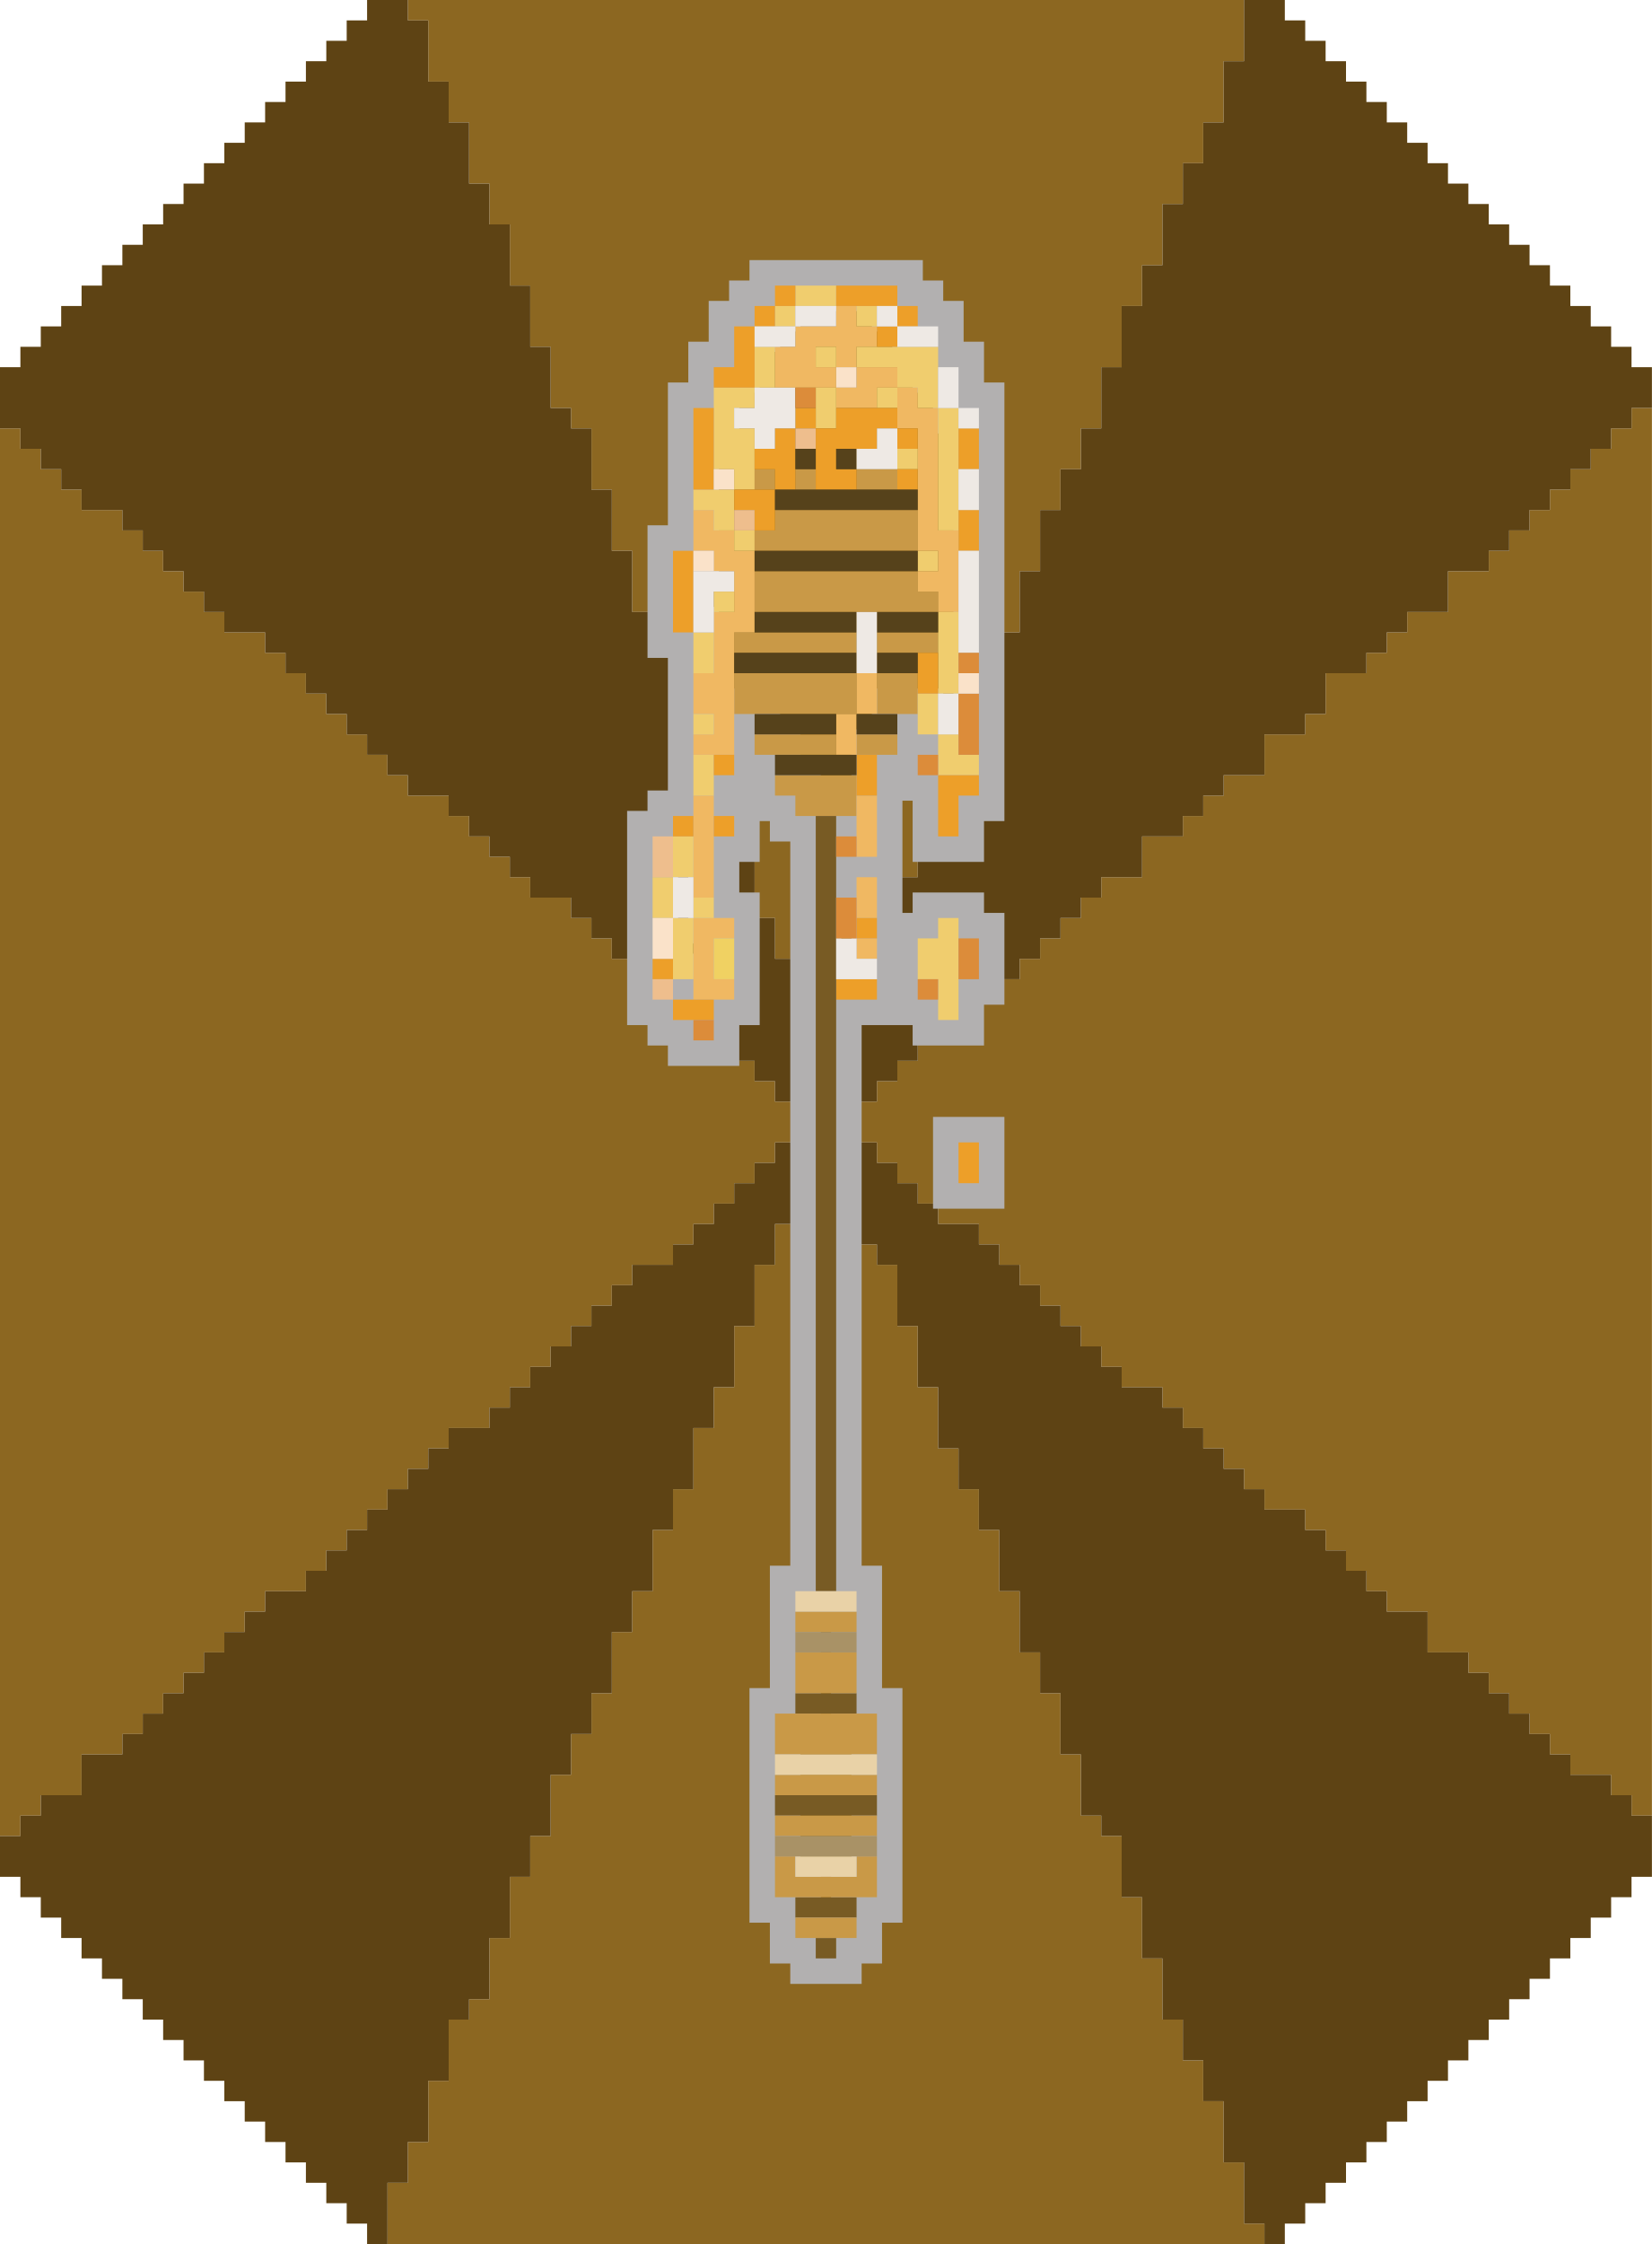
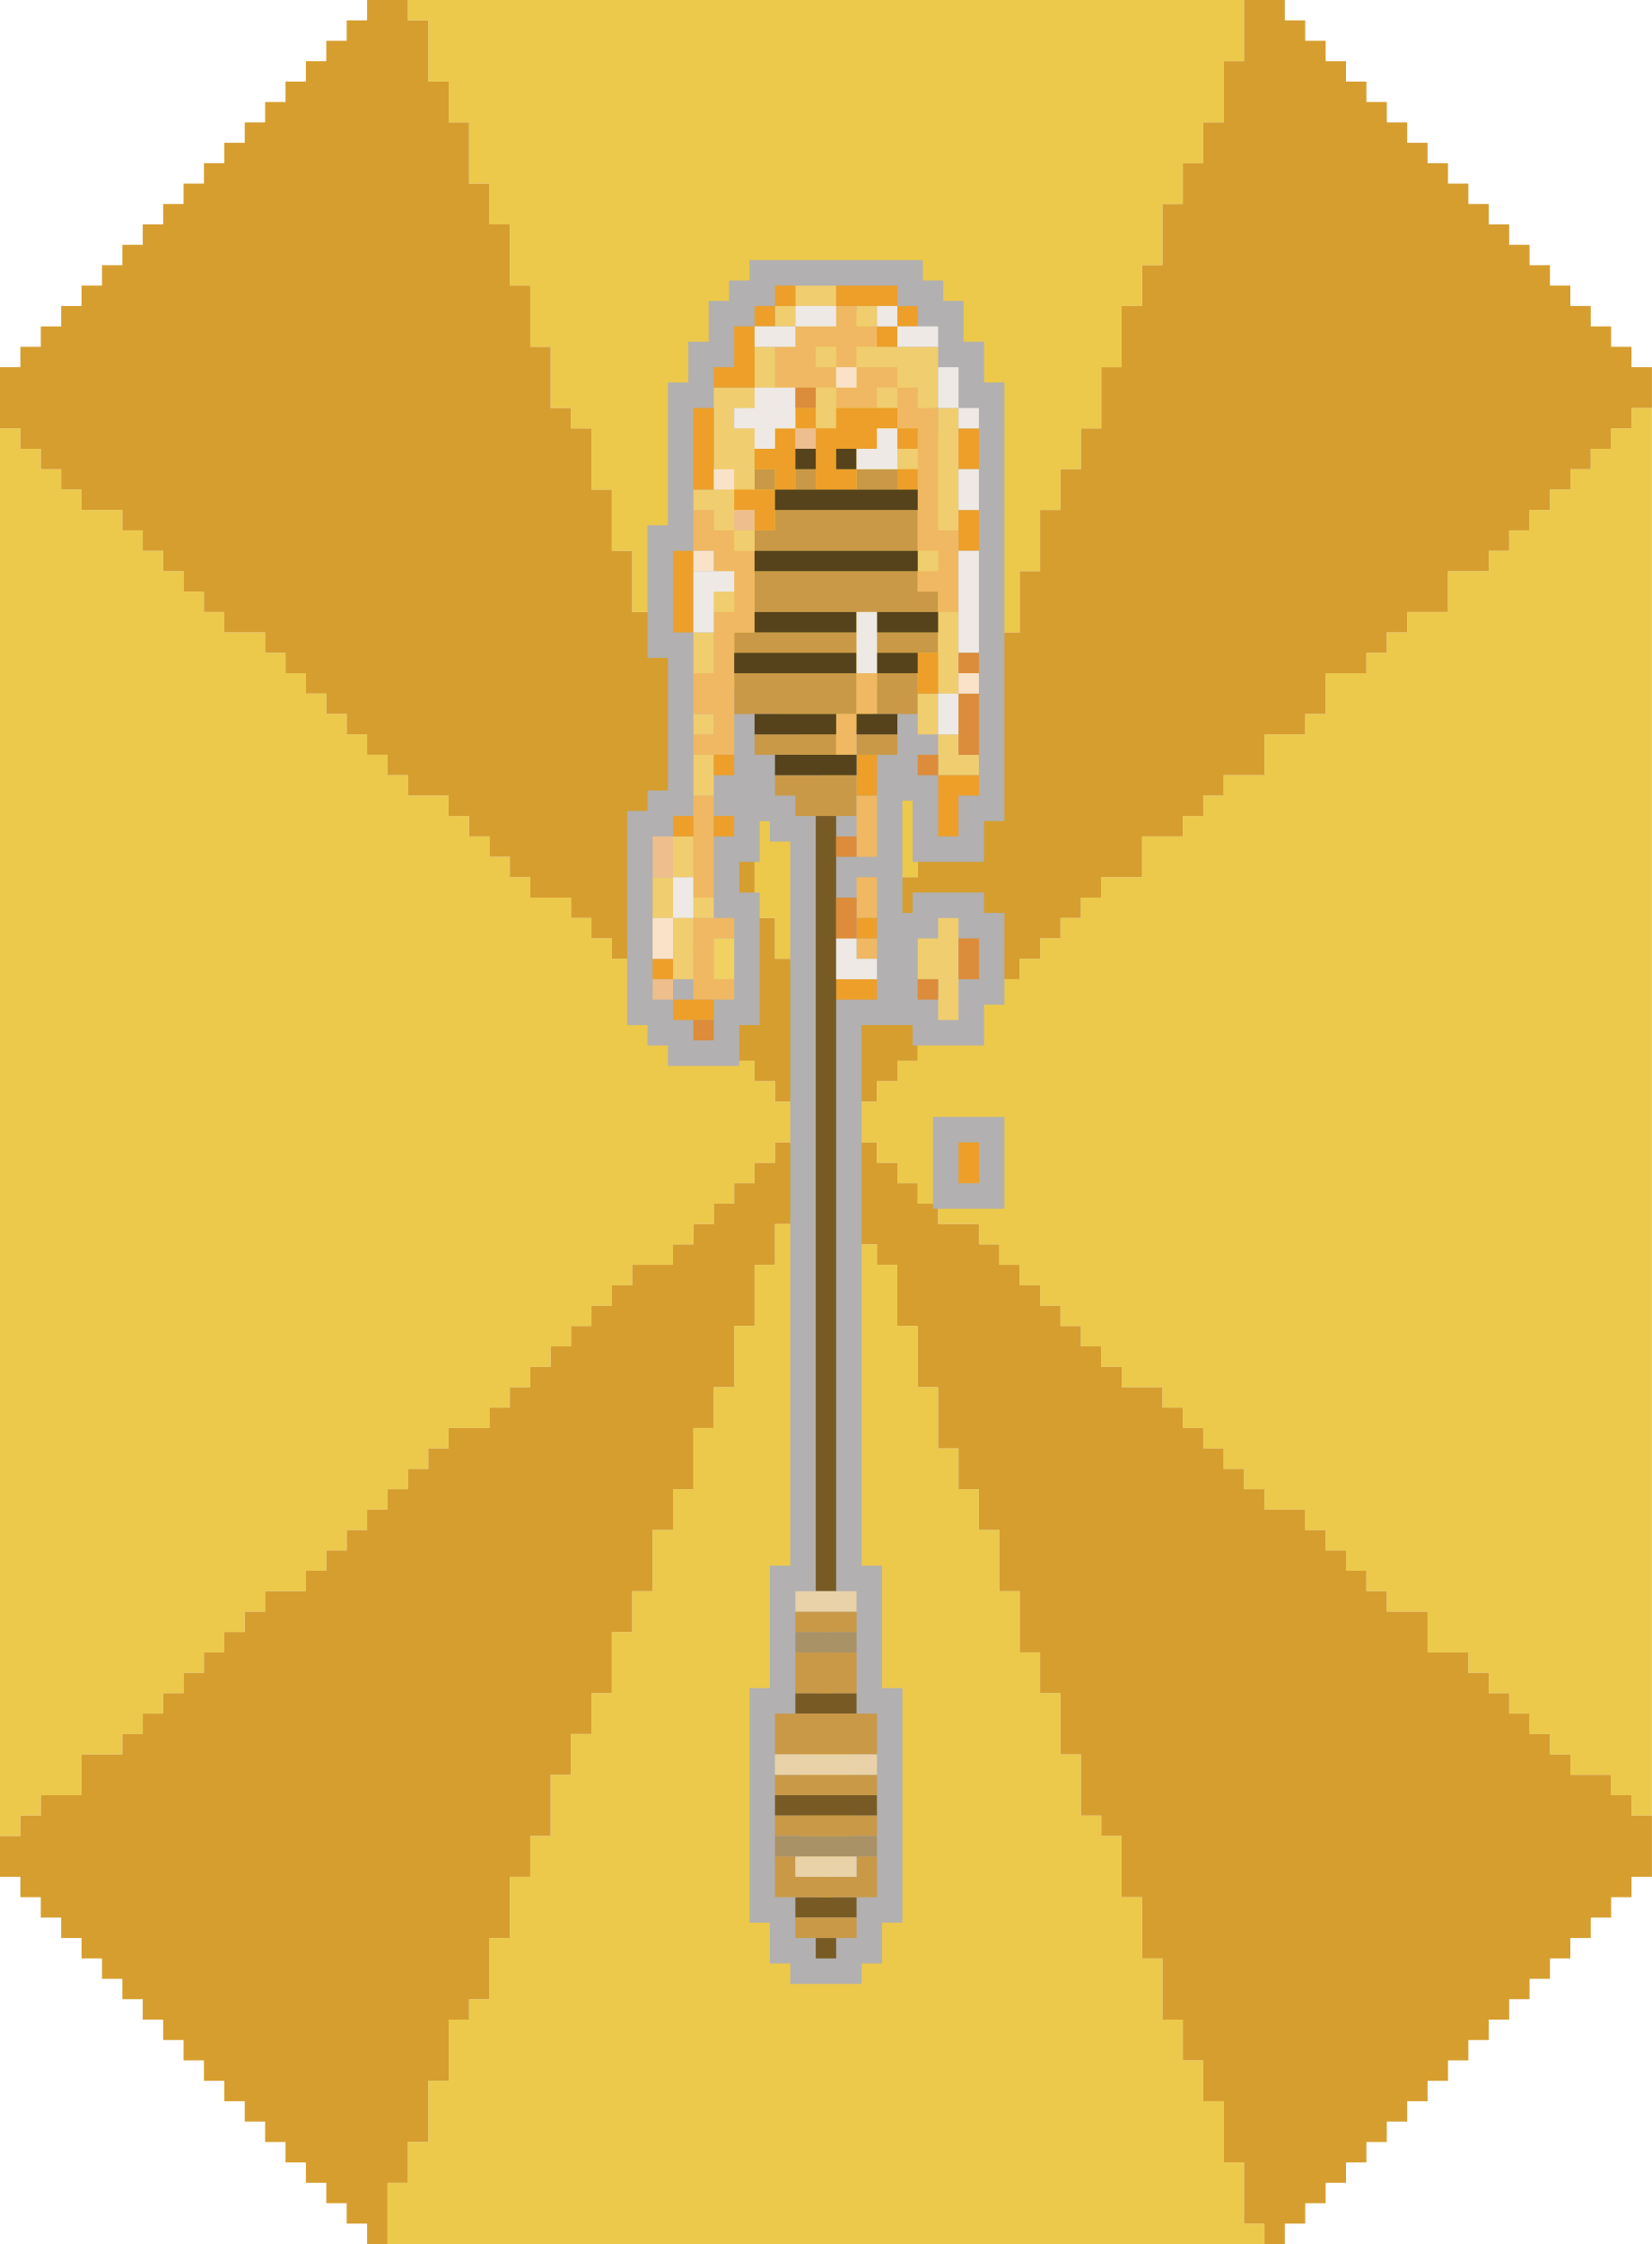
- <svg xmlns="http://www.w3.org/2000/svg" preserveAspectRatio="none" overflow="visible" style="display: block;" width="81" height="110" viewBox="0 0 81 110" fill="none">
+ <svg xmlns="http://www.w3.org/2000/svg" preserveAspectRatio="none" style="display: block;" width="81" height="110" viewBox="0 0 81 110" fill="none">
  <g id="BAL_KÃPÃ">
    <g id="Group 292">
-       <path id="color_c5e0eb_1" fill-rule="evenodd" clip-rule="evenodd" d="M20 0H61V3H60V6H59V8H58V10H57V13H56V15H55V18H54V21H53V23H52V25H51V28H50V31H49V33H48V35H47V38H46V40H45V43H44V45H43V47H42V50H41V52H40V50H39V47H38V45H37V42H36V39H35V37H34V35H33V32H32V30H31V27H30V24H29V21H28V20H27V17H26V14H25V11H24V9H23V6H22V4H21V1H20V0ZM80 20H81V89H80V88H79V87H77V86H76V85H75V84H74V83H73V82H72V81H70V79H68V78H67V77H66V76H65V75H64V74H62V73H61V72H60V71H59V70H58V69H57V68H55V67H54V66H53V65H52V64H51V63H50V62H49V61H48V60H46V59H45V58H44V57H43V56H42V54H43V53H44V52H45V51H47V49H49V48H50V47H51V46H52V45H53V44H54V43H56V41H58V40H59V39H60V38H62V36H64V35H65V33H67V32H68V31H69V30H71V28H73V27H74V26H75V25H76V24H77V23H78V22H79V21H80V20ZM0 21H1V22H2V23H3V24H4V25H6V26H7V27H8V28H9V29H10V30H11V31H13V32H14V33H15V34H16V35H17V36H18V37H19V38H20V39H22V40H23V41H24V42H25V43H26V44H28V45H29V46H30V47H31V48H32V49H33V50H35V52H37V53H38V54H39V56H38V57H37V58H36V59H35V60H34V61H33V62H31V63H30V64H29V65H28V66H27V67H26V68H25V69H24V70H22V71H21V72H20V73H19V74H18V75H17V76H16V77H15V78H13V79H12V80H11V81H10V82H9V83H8V84H7V85H6V86H4V88H2V89H1V90H0V22V21ZM40 56H41V58H42V61H43V62H44V65H45V68H46V71H47V73H48V75H49V78H50V81H51V83H52V86H53V89H54V90H55V93H56V96H57V99H58V101H59V103H60V106H61V109H62V110H19V107H20V105H21V102H22V99H23V98H24V95H25V92H26V90H27V87H28V85H29V83H30V80H31V78H32V75H33V73H34V70H35V68H36V65H37V62H38V60H39V58H40V57V56Z" fill="#8C6721" />
-       <path id="color_ffffff_1" fill-rule="evenodd" clip-rule="evenodd" d="M18 0H20V1H21V4H22V6H23V9H24V11H25V14H26V17H27V20H28V21H29V24H30V27H31V30H32V32H33V35H34V37H35V39H36V42H37V45H38V47H39V50H40V52H41V50H42V47H43V45H44V43H45V40H46V38H47V35H48V33H49V31H50V28H51V25H52V23H53V21H54V18H55V15H56V13H57V10H58V8H59V6H60V3H61V0H63V1H64V2H65V3H66V4H67V5H68V6H69V7H70V8H71V9H72V10H73V11H74V12H75V13H76V14H77V15H78V16H79V17H80V18H81V20H80V21H79V22H78V23H77V24H76V25H75V26H74V27H73V28H71V30H69V31H68V32H67V33H65V35H64V36H62V38H60V39H59V40H58V41H56V43H54V44H53V45H52V46H51V47H50V48H49V49H47V51H45V52H44V53H43V54H42V56H43V57H44V58H45V59H46V60H48V61H49V62H50V63H51V64H52V65H53V66H54V67H55V68H57V69H58V70H59V71H60V72H61V73H62V74H64V75H65V76H66V77H67V78H68V79H70V81H72V82H73V83H74V84H75V85H76V86H77V87H79V88H80V89H81V92H80V93H79V94H78V95H77V96H76V97H75V98H74V99H73V100H72V101H71V102H70V103H69V104H68V105H67V106H66V107H65V108H64V109H63V110H62V109H61V106H60V103H59V101H58V99H57V96H56V93H55V90H54V89H53V86H52V83H51V81H50V78H49V75H48V73H47V71H46V68H45V65H44V62H43V61H42V58H41V56H40V58H39V60H38V62H37V65H36V68H35V70H34V73H33V75H32V78H31V80H30V83H29V85H28V87H27V90H26V92H25V95H24V98H23V99H22V102H21V105H20V107H19V110H18V109H17V108H16V107H15V106H14V105H13V104H12V103H11V102H10V101H9V100H8V99H7V98H6V97H5V96H4V95H3V94H2V93H1V92H0V90H1V89H2V88H4V86H6V85H7V84H8V83H9V82H10V81H11V80H12V79H13V78H15V77H16V76H17V75H18V74H19V73H20V72H21V71H22V70H24V69H25V68H26V67H27V66H28V65H29V64H30V63H31V62H33V61H34V60H35V59H36V58H37V57H38V56H39V54H38V53H37V52H35V50H33V49H32V48H31V47H30V46H29V45H28V44H26V43H25V42H24V41H23V40H22V39H20V38H19V37H18V36H17V35H16V34H15V33H14V32H13V31H11V30H10V29H9V28H8V27H7V26H6V25H4V24H3V23H2V22H1V21H0V18H1V17H2V16H3V15H4V14H5V13H6V12H7V11H8V10H9V9H10V8H11V7H12V6H13V5H14V4H15V3H16V2H17V1H18V0Z" fill="#5E4314" />
+       <path id="color_c5e0eb_1" fill-rule="evenodd" clip-rule="evenodd" d="M20 0H61V3H60V6H59V8H58V10H57V13H56V15H55V18H54V21H53V23H52V25H51V28H50V31H49V33H48V35H47V38H46V40H45V43H44V45H43V47H42V50H41V52H40V50H39V47H38V45H37V42H36V39H35V37H34V35H33V32H32V30H31V27H30V24H29V21H28V20H27V17H26V14H25V11H24V9H23V6H22V4H21V1H20V0ZM80 20H81V89H80V88H79V87H77V86H76V85H75V84H74V83H73V82H72V81H70V79H68V78H67V77H66V76H65V75H64V74H62V73H61V72H60V71H59V70H58V69H57V68H55V67H54V66H53V65H52V64H51V63H50V62H49V61H48V60H46V59H45V58H44V57H43V56H42V54H43V53H44V52H45V51H47V49H49V48H50V47H51V46H52V45H53V44H54V43H56V41H58V40H59V39H60V38H62V36H64V35H65V33H67V32H68V31H69V30H71V28H73V27H74V26H75V25H76V24H77V23H78V22H79V21H80V20ZM0 21H1V22H2V23H3V24H4V25H6V26H7V27H8V28H9V29H10V30H11V31H13V32H14V33H15V34H16V35H17V36H18V37H19V38H20V39H22V40H23V41H24V42H25V43H26V44H28V45H29V46H30V47H31V48H32V49H33V50H35V52H37V53H38V54H39V56H38V57H37V58H36V59H35V60H34V61H33V62H31V63H30V64H29V65H28V66H27V67H26V68H25V69H24V70H22V71H21V72H20V73H19V74H18V75H17V76H16V77H15V78H13V79H12V80H11V81H10V82H9V83H8V84H7V85H6V86H4V88H2V89H1V90H0V22V21ZM40 56H41V58H42V61H43V62H44V65H45V68H46V71H47V73H48V75H49V78H50V81H51V83H52V86H53V89H54V90H55V93H56V96H57V99H58V101H59V103H60V106H61V109H62V110H19V107H20V105H21V102H22V99H23V98H24V95H25V92H26V90H27V87H28V85H29V83H30V80H31V78H32V75H33V73H34V70H35V68H36V65H37V62H38V60H39V58H40V57V56Z" fill="#ECC94B" />
+       <path id="color_ffffff_1" fill-rule="evenodd" clip-rule="evenodd" d="M18 0H20V1H21V4H22V6H23V9H24V11H25V14H26V17H27V20H28V21H29V24H30V27H31V30H32V32H33V35H34V37H35V39H36V42H37V45H38V47H39V50H40V52H41V50H42V47H43V45H44V43H45V40H46V38H47V35H48V33H49V31H50V28H51V25H52V23H53V21H54V18H55V15H56V13H57V10H58V8H59V6H60V3H61V0H63V1H64V2H65V3H66V4H67V5H68V6H69V7H70V8H71V9H72V10H73V11H74V12H75V13H76V14H77V15H78V16H79V17H80V18H81V20H80V21H79V22H78V23H77V24H76V25H75V26H74V27H73V28H71V30H69V31H68V32H67V33H65V35H64V36H62V38H60V39H59V40H58V41H56V43H54V44H53V45H52V46H51V47H50V48H49V49H47V51H45V52H44V53H43V54H42V56H43V57H44V58H45V59H46V60H48V61H49V62H50V63H51V64H52V65H53V66H54V67H55V68H57V69H58V70H59V71H60V72H61V73H62V74H64V75H65V76H66V77H67V78H68V79H70V81H72V82H73V83H74V84H75V85H76V86H77V87H79V88H80V89H81V92H80V93H79V94H78V95H77V96H76V97H75V98H74V99H73V100H72V101H71V102H70V103H69V104H68V105H67V106H66V107H65V108H64V109H63V110H62V109H61V106H60V103H59V101H58V99H57V96H56V93H55V90H54V89H53V86H52V83H51V81H50V78H49V75H48V73H47V71H46V68H45V65H44V62H43V61H42V58H41V56H40V58H39V60H38V62H37V65H36V68H35V70H34V73H33V75H32V78H31V80H30V83H29V85H28V87H27V90H26V92H25V95H24V98H23V99H22V102H21V105H20V107H19V110H18V109H17V108H16V107H15V106H14V105H13V104H12V103H11V102H10V101H9V100H8V99H7V98H6V97H5V96H4V95H3V94H2V93H1V92H0V90H1V89H2V88H4V86H6V85H7V84H8V83H9V82H10V81H11V80H12V79H13V78H15V77H16V76H17V75H18V74H19V73H20V72H21V71H22V70H24V69H25V68H26V67H27V66H28V65H29V64H30V63H31V62H33V61H34V60H35V59H36V58H37V57H38V56H39V54H38V53H37V52H35V50H33V49H32V48H31V47H30V46H29V45H28V44H26V43H25V42H24V41H23V40H22V39H20V38H19V37H18V36H17V35H16V34H15V33H14V32H13V31H11V30H10V29H9V28H8V27H7V26H6V25H4V24H3V23H2V22H1V21H0V18H1V17H2V16H3V15H4V14H5V13H6V12H7V11H8V10H9V9H10V8H11V7H12V6H13V5H14V4H15V3H16V2H17V1H18V0Z" fill="#D69E2E" />
    </g>
    <path id="Union" d="M44 15H42.75V16.25H44V15ZM45 15H46.25V13.75H45V15ZM45 16H43.75V17.25H45V16ZM46 16H47.25V14.75H46V16ZM46 18H44.75V19.25H46V18ZM47 18H48.25V16.75H47V18ZM47 20H45.75V21.25H47V20ZM48 20H49.25V18.75H48V20ZM48 39V40.25H49.25V39H48ZM47 39V37.75H45.75V39H47ZM47 41V42.25H48.25V41H47ZM46 41H44.75V42.25H46V41ZM46 38H47.25V36.75H46V38ZM45 38H43.75V39.25H45V38ZM45 37V35.75H43.75V37H45ZM46 37V38.25H47.25V37H46ZM46 36H47.25V34.75H46V36ZM45 36H43.75V37.25H45V36ZM45 35H46.25V33.75H45V35ZM44 35V33.75H42.75V35H44ZM44 37V38.25H45.25V37H44ZM43 37V35.75H41.75V37H43ZM43 42V43.25H44.25V42H43ZM41 42V40.75H39.75V42H41ZM41 44H39.75V45.25H41V44ZM42 44V45.25H43.25V44H42ZM42 43V41.75H40.75V43H42ZM43 43H44.25V41.75H43V43ZM43 49V50.25H44.25V49H43ZM41 49V47.75H39.75V49H41ZM41 78H39.75V79.25H41V78ZM42 78H43.25V76.75H42V78ZM42 84H40.75V85.25H42V84ZM43 84H44.25V82.75H43V84ZM43 93V94.25H44.25V93H43ZM42 93V91.75H40.75V93H42ZM42 95V96.25H43.25V95H42ZM41 95V93.75H39.75V95H41ZM41 96V97.25H42.25V96H41ZM40 96H38.75V97.25H40V96ZM40 95H41.25V93.75H40V95ZM39 95H37.75V96.25H39V95ZM39 93H40.25V91.75H39V93ZM38 93H36.75V94.25H38V93ZM38 84V82.75H36.75V84H38ZM39 84V85.25H40.25V84H39ZM39 78V76.75H37.75V78H39ZM40 78V79.25H41.25V78H40ZM40 40H41.25V38.75H40V40ZM39 40H37.75V41.25H39V40ZM39 39H40.25V37.75H39V39ZM38 39H36.75V40.25H38V39ZM38 37H39.25V35.75H38V37ZM37 37H35.75V38.25H37V37ZM37 35H38.25V33.75H37V35ZM36 35V33.75H34.75V35H36ZM36 38V39.25H37.25V38H36ZM35 38V36.75H33.75V38H35ZM35 40H33.75V41.25H35V40ZM36 40H37.25V38.75H36V40ZM36 41V42.25H37.25V41H36ZM35 41V39.75H33.75V41H35ZM35 45H33.75V46.25H35V45ZM36 45H37.25V43.75H36V45ZM36 49V50.25H37.25V49H36ZM35 49V47.75H33.75V49H35ZM35 51V52.25H36.25V51H35ZM34 51H32.75V52.25H34V51ZM34 50H35.25V48.75H34V50ZM33 50H31.75V51.25H33V50ZM34 49V50.25H35.25V49H34ZM34 48H35.25V46.75H34V48ZM33 48V46.75H31.75V48H33ZM32 49H30.75V50.25H32V49ZM32 41V39.75H30.75V41H32ZM33 41V42.25H34.25V41H33ZM33 40V38.75H31.75V40H33ZM34 40V41.25H35.25V40H34ZM34 31H35.25V29.75H34V31ZM33 31H31.75V32.25H33V31ZM33 27V25.75H31.75V27H33ZM34 27V28.25H35.25V27H34ZM34 20V18.75H32.75V20H34ZM35 20V21.25H36.25V20H35ZM35 18V16.75H33.75V18H35ZM36 18V19.25H37.25V18H36ZM36 16V14.75H34.75V16H36ZM37 16V17.25H38.25V16H37ZM37 15V13.75H35.75V15H37ZM38 15V16.25H39.25V15H38ZM38 14V12.75H36.75V14H38ZM44 14H45.25V12.75H44V14ZM48 58V59.25H49.25V58H48ZM47 58H45.75V59.25H47V58ZM47 56V54.75H45.75V56H47ZM48 56H49.25V54.75H48V56ZM47 46H45.75V47.25H47V46ZM48 46H49.25V44.75H48V46ZM48 48V49.25H49.25V48H48ZM47 48V46.75H45.75V48H47ZM47 50V51.25H48.25V50H47ZM46 50H44.75V51.25H46V50ZM46 49H47.25V47.75H46V49ZM45 49H43.75V50.25H45V49ZM45 46V44.75H43.75V46H45ZM46 46V47.25H47.25V46H46ZM46 45V43.75H44.75V45H46ZM47 45H48.25V43.75H47V45ZM41 41H39.75V42.25H41V41ZM42 41V42.25H43.25V41H42ZM42 40H43.25V38.75H42V40ZM41 40V38.75H39.75V40H41ZM44 15V16.25H45V15V13.75H44V15ZM45 15H43.75V16H45H46.25V15H45ZM45 16V17.25H46V16V14.75H45V16ZM46 16H44.75V18H46H47.25V16H46ZM46 18V19.25H47V18V16.75H46V18ZM47 18H45.75V20H47H48.25V18H47ZM47 20V21.25H48V20V18.75H47V20ZM48 20H46.75V39H48H49.25V20H48ZM48 39V37.75H47V39V40.25H48V39ZM47 39H45.75V41H47H48.25V39H47ZM47 41V39.75H46V41V42.25H47V41ZM46 41H47.25V38H46H44.75V41H46ZM46 38V36.75H45V38V39.25H46V38ZM45 38H46.25V37H45H43.75V38H45ZM45 37V38.25H46V37V35.75H45V37ZM46 37H47.25V36H46H44.75V37H46ZM46 36V34.75H45V36V37.25H46V36ZM45 36H46.25V35H45H43.75V36H45ZM45 35V33.75H44V35V36.25H45V35ZM44 35H42.75V37H44H45.25V35H44ZM44 37V35.75H43V37V38.25H44V37ZM43 37H41.75V42H43H44.25V37H43ZM43 42V40.75H41V42V43.25H43V42ZM41 42H39.75V44H41H42.25V42H41ZM41 44V45.25H42V44V42.75H41V44ZM42 44H43.25V43H42H40.75V44H42ZM42 43V44.25H43V43V41.75H42V43ZM43 43H41.75V49H43H44.25V43H43ZM43 49V47.75H41V49V50.25H43V49ZM41 49H39.75V78H41H42.25V49H41ZM41 78V79.25H42V78V76.75H41V78ZM42 78H40.75V84H42H43.25V78H42ZM42 84V85.25H43V84V82.75H42V84ZM43 84H41.75V93H43H44.25V84H43ZM43 93V91.75H42V93V94.25H43V93ZM42 93H40.75V95H42H43.25V93H42ZM42 95V93.75H41V95V96.25H42V95ZM41 95H39.75V96H41H42.25V95H41ZM41 96V94.75H40V96V97.25H41V96ZM40 96H41.25V95H40H38.75V96H40ZM40 95V93.75H39V95V96.25H40V95ZM39 95H40.25V93H39H37.75V95H39ZM39 93V91.75H38V93V94.25H39V93ZM38 93H39.25V84H38H36.75V93H38ZM38 84V85.25H39V84V82.75H38V84ZM39 84H40.25V78H39H37.75V84H39ZM39 78V79.25H40V78V76.75H39V78ZM40 78H41.25V40H40H38.75V78H40ZM40 40V38.75H39V40V41.25H40V40ZM39 40H40.25V39H39H37.75V40H39ZM39 39V37.75H38V39V40.25H39V39ZM38 39H39.25V37H38H36.75V39H38ZM38 37V35.75H37V37V38.25H38V37ZM37 37H38.25V35H37H35.75V37H37ZM37 35V33.75H36V35V36.25H37V35ZM36 35H34.75V38H36H37.25V35H36ZM36 38V36.75H35V38V39.25H36V38ZM35 38H33.75V40H35H36.25V38H35ZM35 40V41.25H36V40V38.75H35V40ZM36 40H34.75V41H36H37.25V40H36ZM36 41V39.75H35V41V42.25H36V41ZM35 41H33.75V45H35H36.25V41H35ZM35 45V46.25H36V45V43.75H35V45ZM36 45H34.75V49H36H37.25V45H36ZM36 49V47.75H35V49V50.25H36V49ZM35 49H33.75V51H35H36.25V49H35ZM35 51V49.75H34V51V52.25H35V51ZM34 51H35.25V50H34H32.75V51H34ZM34 50V48.75H33V50V51.25H34V50ZM33 50H34.25V49H33H31.75V50H33ZM33 49V50.25H34V49V47.75H33V49ZM34 49H35.25V48H34H32.75V49H34ZM34 48V46.75H33V48V49.25H34V48ZM33 48H31.75V49H33H34.25V48H33ZM33 49V47.75H32V49V50.25H33V49ZM32 49H33.25V41H32H30.75V49H32ZM32 41V42.25H33V41V39.75H32V41ZM33 41H34.25V40H33H31.75V41H33ZM33 40V41.25H34V40V38.75H33V40ZM34 40H35.25V31H34H32.75V40H34ZM34 31V29.75H33V31V32.25H34V31ZM33 31H34.25V27H33H31.75V31H33ZM33 27V28.25H34V27V25.75H33V27ZM34 27H35.25V20H34H32.75V27H34ZM34 20V21.25H35V20V18.75H34V20ZM35 20H36.25V18H35H33.75V20H35ZM35 18V19.25H36V18V16.75H35V18ZM36 18H37.25V16H36H34.75V18H36ZM36 16V17.25H37V16V14.75H36V16ZM37 16H38.25V15H37H35.75V16H37ZM37 15V16.25H38V15V13.75H37V15ZM38 15H39.25V14H38H36.75V15H38ZM38 14V15.25H44V14V12.75H38V14ZM44 14H42.75V15H44H45.25V14H44ZM48 58V56.75H47V58V59.25H48V58ZM47 58H48.25V56H47H45.75V58H47ZM47 56V57.25H48V56V54.75H47V56ZM48 56H46.75V58H48H49.25V56H48ZM47 46V47.25H48V46V44.75H47V46ZM48 46H46.75V48H48H49.25V46H48ZM48 48V46.75H47V48V49.25H48V48ZM47 48H45.75V50H47H48.25V48H47ZM47 50V48.75H46V50V51.25H47V50ZM46 50H47.25V49H46H44.75V50H46ZM46 49V47.75H45V49V50.25H46V49ZM45 49H46.25V46H45H43.75V49H45ZM45 46V47.25H46V46V44.75H45V46ZM46 46H47.25V45H46H44.75V46H46ZM46 45V46.25H47V45V43.75H46V45ZM47 45H45.75V46H47H48.25V45H47ZM41 41V42.25H42V41V39.75H41V41ZM42 41H43.25V40H42H40.75V41H42ZM42 40V38.75H41V40V41.25H42V40ZM41 40H39.75V41H41H42.25V40H41Z" fill="#B2B0B0" />
    <g id="Bal_kÃ¼pÃ¼ 1">
      <path id="color_c99947_1" fill-rule="evenodd" clip-rule="evenodd" d="M37 23H38V24H37V23ZM39 23H40V24H39V23ZM42 23H44V24H42V23ZM38 25H45V27H37V26H38V25ZM37 28H45V29H46V30H37V29V28ZM36 31H42V32H36V31ZM43 31H46V32H43V31ZM36 33H42V35H36V34V33ZM43 33H45V35H43V34V33ZM37 36H41V37H37V36ZM42 36H44V37H42V36ZM38 38H42V40H39V39H38V38Z" fill="#C99947" />
      <path id="color_f0b862_1" fill-rule="evenodd" clip-rule="evenodd" d="M41 15H42V16H43V17H42V18H41V17H40V18H41V19H38V17H39V16H41V15ZM42 18H44V19H43V20H41V19H42V18ZM44 19H45V20H46V26H47V30H46V29H45V28H46V27H45V21H44V20V19ZM34 25H35V26H36V27H37V31H36V37H34V36H35V35H34V33H35V30H36V28H35V27H34V26V25ZM42 33H43V35H42V34V33ZM41 35H42V37H41V36V35ZM34 39H35V44H34V40V39ZM42 39H43V42H42V40V39ZM42 43H43V45H42V44V43ZM34 45H36V46H35V48H36V49H34V46V45ZM42 46H43V47H42V46Z" fill="#F0B862" />
      <path id="color_f0cd6e_1" fill-rule="evenodd" clip-rule="evenodd" d="M39 14H41V15H39V14ZM38 15H39V16H38V15ZM42 15H43V16H42V15ZM37 17H38V19H37V18V17ZM40 17H41V18H40V17ZM42 17H46V20H45V19H44V18H42V17ZM35 19H37V20H36V21H37V24H36V23H35V20V19ZM40 19H41V21H40V20V19ZM43 19H44V20H43V19ZM46 20H47V26H46V21V20ZM44 22H45V23H44V22ZM34 24H36V26H35V25H34V24ZM36 26H37V27H36V26ZM45 27H46V28H45V27ZM35 29H36V30H35V29ZM46 30H47V34H46V31V30ZM34 31H35V33H34V32V31ZM45 34H46V36H45V35V34ZM34 35H35V36H34V35ZM46 36H47V37H48V38H46V37V36ZM34 37H35V39H34V38V37ZM33 41H34V43H33V42V41ZM32 43H33V45H32V44V43ZM34 44H35V45H34V44ZM33 45H34V48H33V46V45ZM46 45H47V50H46V48H45V46H46V45Z" fill="#F0CD6E" />
      <path id="color_ed9f29_1" fill-rule="evenodd" clip-rule="evenodd" d="M38 14H39V15H38V14ZM41 14H44V15H41V14ZM37 15H38V16H37V15ZM44 15H45V16H44V15ZM36 16H37V19H35V18H36V17V16ZM43 16H44V17H43V16ZM34 20H35V24H34V21V20ZM39 20H40V21H39V20ZM41 20H44V21H43V22H41V23H42V24H40V21H41V20ZM38 21H39V24H38V23H37V22H38V21ZM44 21H45V22H44V21ZM47 21H48V23H47V22V21ZM44 23H45V24H44V23ZM36 24H38V26H37V25H36V24ZM47 25H48V27H47V26V25ZM33 27H34V31H33V28V27ZM45 32H46V34H45V33V32ZM35 37H36V38H35V37ZM42 37H43V39H42V38V37ZM46 38H48V39H47V41H46V39V38ZM33 40H34V41H33V40ZM35 40H36V41H35V40ZM42 45H43V46H42V45ZM32 47H33V48H32V47ZM41 48H43V49H41V48ZM33 49H35V50H33V49ZM47 56H48V58H47V57V56Z" fill="#ED9F29" />
      <path id="color_785b24_1" fill-rule="evenodd" clip-rule="evenodd" d="M40 40H41V78H40V41V40ZM39 83H42V84H39V83ZM38 88H43V89H38V88ZM39 93H42V94H39V93ZM40 95H41V96H40V95Z" fill="#785B24" />
      <path id="color_56421b_1" fill-rule="evenodd" clip-rule="evenodd" d="M39 22H40V23H39V22ZM41 22H42V23H41V22ZM38 24H45V25H38V24ZM37 27H45V28H37V27ZM37 30H42V31H37V30ZM43 30H46V31H43V30ZM36 32H42V33H36V32ZM43 32H45V33H43V32ZM37 35H41V36H37V35ZM42 35H44V36H42V35ZM38 37H42V38H38V37Z" fill="#56421B" />
      <path id="color_eee9e4_1" fill-rule="evenodd" clip-rule="evenodd" d="M39 15H41V16H39V15ZM43 15H44V16H43V15ZM37 16H39V17H37V16ZM44 16H46V17H44V16ZM46 18H47V20H46V19V18ZM37 19H39V21H38V22H37V21H36V20H37V19ZM47 20H48V21H47V20ZM43 21H44V23H42V22H43V21ZM47 23H48V25H47V24V23ZM47 27H48V32H47V28V27ZM34 28H36V29H35V31H34V29V28ZM42 30H43V33H42V31V30ZM46 34H47V36H46V35V34ZM33 43H34V45H33V44V43ZM41 46H42V47H43V48H41V47V46Z" fill="#EEE9E4" />
      <path id="color_c99947_2" fill-rule="evenodd" clip-rule="evenodd" d="M39 79H42V80H39V79ZM39 81H42V83H39V82V81ZM38 84H43V86H38V85V84ZM38 87H43V88H38V87ZM38 89H43V90H38V89ZM38 91H39V92H42V91H43V93H38V92V91ZM39 94H42V95H39V94Z" fill="#C99947" />
      <path id="color_dc8c3a_1" fill-rule="evenodd" clip-rule="evenodd" d="M47 32H48V33H47V32ZM47 34H48V37H47V35V34ZM45 37H46V38H45V37ZM41 41H42V42H41V41ZM41 44H42V46H41V45V44ZM47 46H48V48H47V47V46ZM45 48H46V49H45V48ZM34 50H35V51H34V50Z" fill="#DC8C3A" />
      <path id="color_e9d2a7_1" fill-rule="evenodd" clip-rule="evenodd" d="M39 78H42V79H39V78ZM38 86H43V87H38V86ZM39 91H42V92H39V91Z" fill="#E9D2A7" />
      <path id="color_a99266_1" fill-rule="evenodd" clip-rule="evenodd" d="M39 80H42V81H39V80ZM38 90H43V91H38V90Z" fill="#A99266" />
      <path id="color_fae2c9_1" fill-rule="evenodd" clip-rule="evenodd" d="M41 18H42V19H41V18ZM35 23H36V24H35V23ZM34 27H35V28H34V27Z" fill="#FAE2C9" />
      <path id="color_eebe8d_1" fill-rule="evenodd" clip-rule="evenodd" d="M32 41H33V43H32V42V41ZM32 48H33V49H32V48Z" fill="#EEBE8D" />
      <path id="color_fae2c9_2" fill-rule="evenodd" clip-rule="evenodd" d="M32 45H33V47H32V46V45Z" fill="#FAE2C9" />
      <path id="color_eebe8d_2" fill-rule="evenodd" clip-rule="evenodd" d="M39 21H40V22H39V21ZM36 25H37V26H36V25Z" fill="#EEBE8D" />
      <path id="color_f0d162_1" fill-rule="evenodd" clip-rule="evenodd" d="M35 46H36V48H35V47V46Z" fill="#F0D162" />
      <path id="color_fae2c9_3" fill-rule="evenodd" clip-rule="evenodd" d="M47 33H48V34H47V33Z" fill="#FAE2C9" />
      <path id="color_dc8c3a_2" fill-rule="evenodd" clip-rule="evenodd" d="M39 19H40V20H39V19Z" fill="#DC8C3A" />
    </g>
  </g>
</svg>
